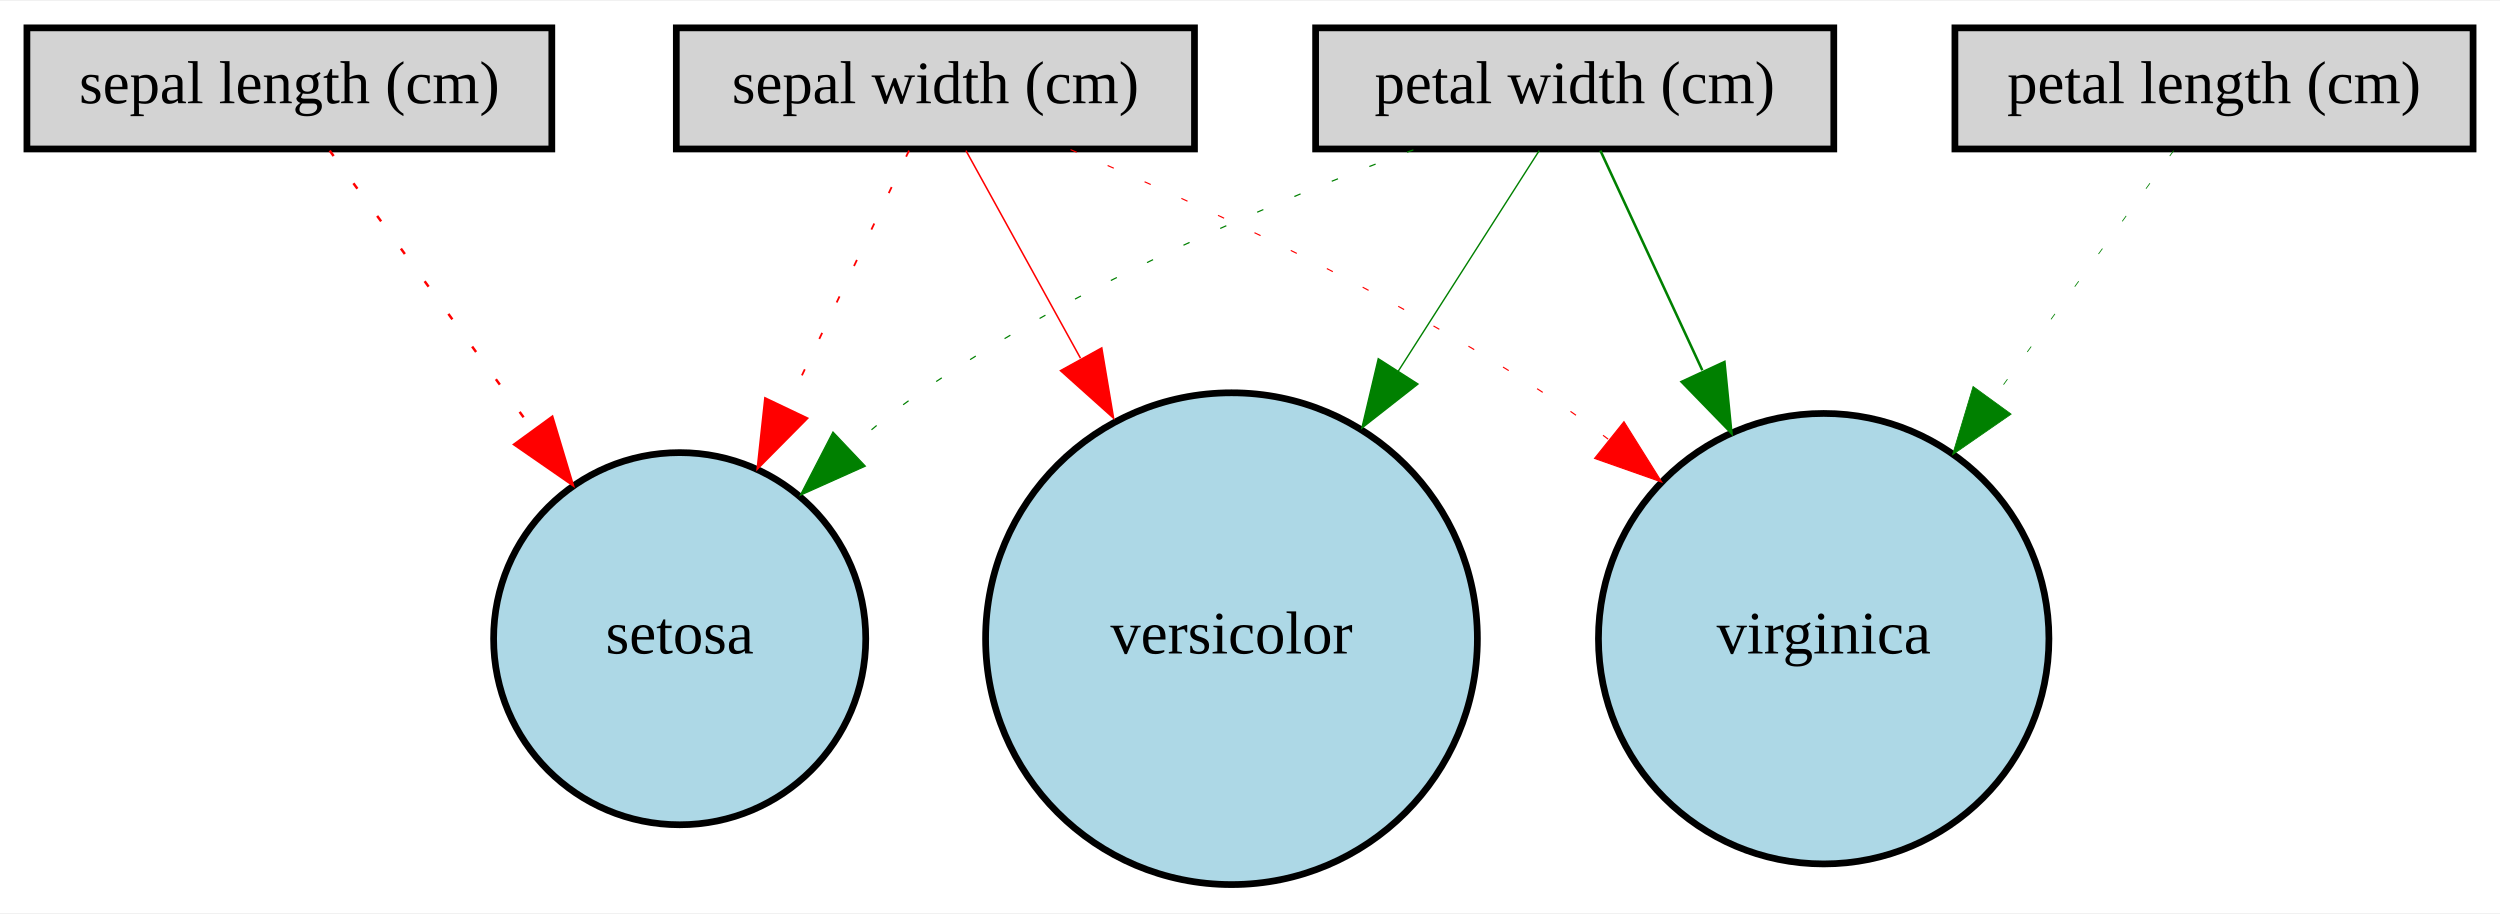
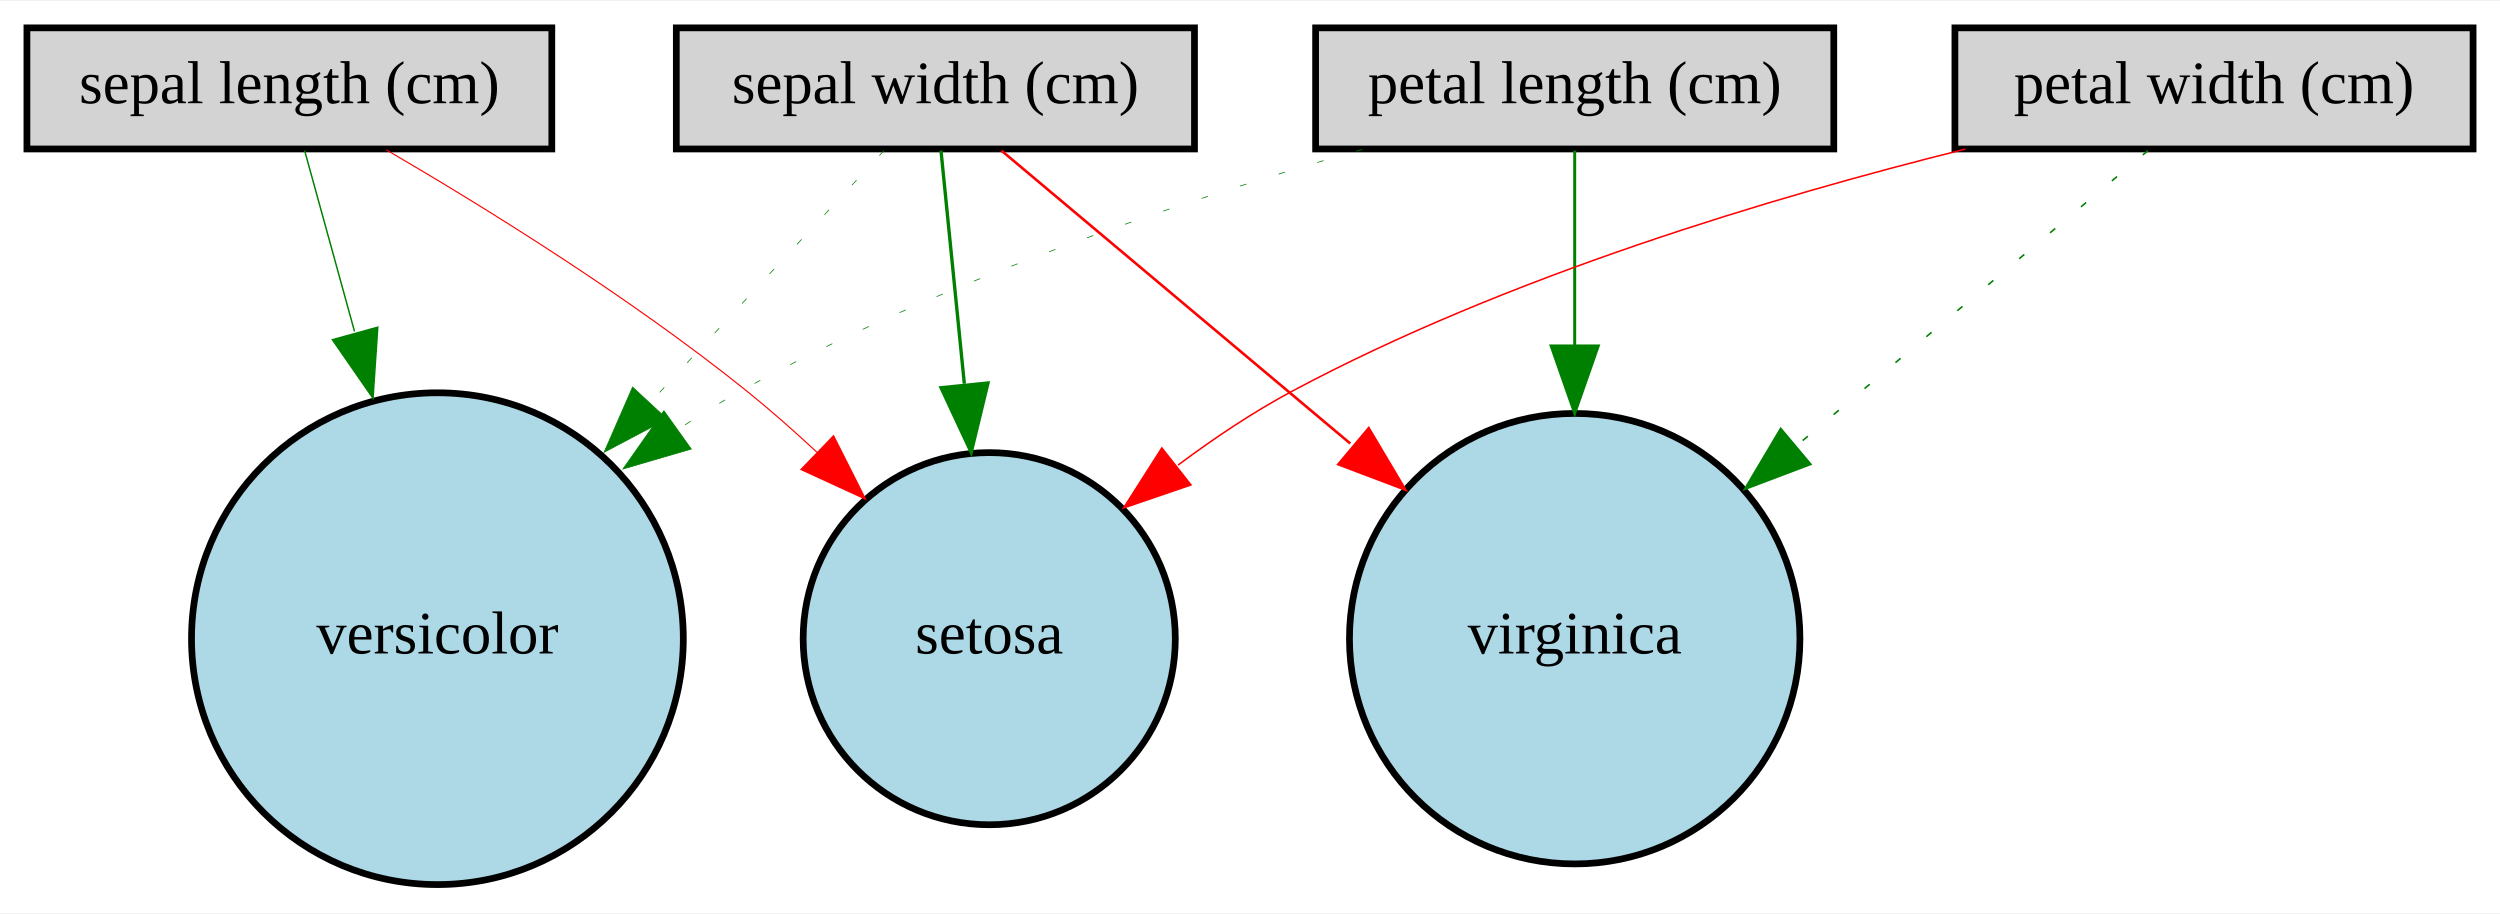
<svg xmlns="http://www.w3.org/2000/svg" width="372pt" height="136pt" viewBox="0.00 0.00 371.50 135.54">
  <g id="graph0" class="graph" transform="scale(1 1) rotate(0) translate(4 131.54)">
    <polygon fill="white" stroke="transparent" points="-4,4 -4,-131.54 367.5,-131.54 367.5,4 -4,4" />
    <g id="node1" class="node">
      <polygon fill="lightgray" stroke="black" points="78,-127.54 0,-127.54 0,-109.54 78,-109.54 78,-127.54" />
      <text text-anchor="middle" x="39" y="-116.34" font-family="Times New Roman,serif" font-size="9.00">sepal length (cm)</text>
    </g>
    <g id="node5" class="node">
-       <ellipse fill="lightblue" stroke="black" cx="97" cy="-36.77" rx="27.65" ry="27.65" />
-       <text text-anchor="middle" x="97" y="-34.57" font-family="Times New Roman,serif" font-size="9.00">setosa</text>
+       <ellipse fill="lightblue" stroke="black" cx="143" cy="-36.77" rx="27.65" ry="27.65" />
+       <text text-anchor="middle" x="143" y="-34.57" font-family="Times New Roman,serif" font-size="9.00">setosa</text>
    </g>
-     <g id="edge8" class="edge">
-       <path fill="none" stroke="red" stroke-width="0.37" stroke-dasharray="1,5" d="M44.99,-109.3C52.05,-99.59 64.2,-82.88 74.98,-68.05" />
-       <polygon fill="red" stroke="red" stroke-width="0.37" points="78.07,-69.75 81.12,-59.6 72.41,-65.63 78.07,-69.75" />
+     <g id="edge3" class="edge">
+       <path fill="none" stroke="red" stroke-width="0.17" d="M53.39,-109.42C67.58,-101.14 89.59,-87.57 107,-73.54 110.49,-70.73 114.02,-67.62 117.42,-64.45" />
+       <polygon fill="red" stroke="red" stroke-width="0.17" points="119.87,-66.94 124.64,-57.48 115.01,-61.91 119.87,-66.94" />
+     </g>
+     <g id="node6" class="node">
+       <ellipse fill="lightblue" stroke="black" cx="61" cy="-36.77" rx="36.54" ry="36.54" />
+       <text text-anchor="middle" x="61" y="-34.57" font-family="Times New Roman,serif" font-size="9.00">versicolor</text>
+     </g>
+     <g id="edge5" class="edge">
+       <path fill="none" stroke="green" stroke-width="0.22" d="M41.27,-109.3C43.1,-102.67 45.83,-92.77 48.68,-82.43" />
+       <polygon fill="green" stroke="green" stroke-width="0.22" points="52.14,-83.06 51.43,-72.49 45.39,-81.2 52.14,-83.06" />
    </g>
    <g id="node2" class="node">
      <polygon fill="lightgray" stroke="black" points="173.5,-127.54 96.5,-127.54 96.5,-109.54 173.5,-109.54 173.5,-127.54" />
      <text text-anchor="middle" x="135" y="-116.34" font-family="Times New Roman,serif" font-size="9.00">sepal width (cm)</text>
    </g>
-     <g id="edge3" class="edge">
-       <path fill="none" stroke="red" stroke-width="0.27" stroke-dasharray="1,5" d="M131.08,-109.3C126.79,-100.31 119.66,-85.33 113.02,-71.4" />
-       <polygon fill="red" stroke="red" stroke-width="0.27" points="116,-69.53 108.54,-62 109.68,-72.54 116,-69.53" />
+     <g id="edge6" class="edge">
+       <path fill="none" stroke="green" stroke-width="0.5" d="M135.83,-109.3C136.66,-101.01 138,-87.62 139.3,-74.66" />
+       <polygon fill="green" stroke="green" stroke-width="0.5" points="142.81,-74.76 140.32,-64.46 135.84,-74.06 142.81,-74.76" />
    </g>
-     <g id="node6" class="node">
-       <ellipse fill="lightblue" stroke="black" cx="179" cy="-36.77" rx="36.54" ry="36.54" />
-       <text text-anchor="middle" x="179" y="-34.57" font-family="Times New Roman,serif" font-size="9.00">versicolor</text>
-     </g>
-     <g id="edge5" class="edge">
-       <path fill="none" stroke="red" stroke-width="0.23" d="M139.54,-109.3C143.67,-101.82 150.09,-90.18 156.56,-78.45" />
-       <polygon fill="red" stroke="red" stroke-width="0.23" points="159.72,-79.98 161.48,-69.53 153.59,-76.6 159.72,-79.98" />
+     <g id="edge9" class="edge">
+       <path fill="none" stroke="green" stroke-width="0.11" stroke-dasharray="1,5" d="M127.36,-109.3C119.13,-100.44 105.51,-85.74 92.73,-71.98" />
+       <polygon fill="green" stroke="green" stroke-width="0.11" points="95.13,-69.41 85.76,-64.46 90,-74.17 95.13,-69.41" />
    </g>
    <g id="node7" class="node">
-       <ellipse fill="lightblue" stroke="black" cx="267" cy="-36.77" rx="33.47" ry="33.47" />
-       <text text-anchor="middle" x="267" y="-34.57" font-family="Times New Roman,serif" font-size="9.00">virginica</text>
+       <ellipse fill="lightblue" stroke="black" cx="230" cy="-36.77" rx="33.47" ry="33.47" />
+       <text text-anchor="middle" x="230" y="-34.57" font-family="Times New Roman,serif" font-size="9.00">virginica</text>
+     </g>
+     <g id="edge4" class="edge">
+       <path fill="none" stroke="red" stroke-width="0.39" d="M144.81,-109.3C156.98,-99.08 178.36,-81.13 196.65,-65.77" />
+       <polygon fill="red" stroke="red" stroke-width="0.39" points="199.39,-68.04 204.8,-58.93 194.89,-62.68 199.39,-68.04" />
+     </g>
+     <g id="node3" class="node">
+       <polygon fill="lightgray" stroke="black" points="268.5,-127.54 191.5,-127.54 191.5,-109.54 268.5,-109.54 268.5,-127.54" />
+       <text text-anchor="middle" x="230" y="-116.34" font-family="Times New Roman,serif" font-size="9.00">petal length (cm)</text>
+     </g>
+     <g id="edge8" class="edge">
+       <path fill="none" stroke="green" stroke-width="0.11" stroke-dasharray="1,5" d="M198.46,-109.48C172.64,-102.16 135.67,-89.99 106,-73.54 102.94,-71.84 99.87,-69.94 96.86,-67.92" />
+       <polygon fill="green" stroke="green" stroke-width="0.11" points="98.73,-64.95 88.56,-61.98 94.66,-70.65 98.73,-64.95" />
+     </g>
+     <g id="edge7" class="edge">
+       <path fill="none" stroke="green" stroke-width="0.44" d="M230,-109.3C230,-102.23 230,-91.46 230,-80.4" />
+       <polygon fill="green" stroke="green" stroke-width="0.44" points="233.5,-80.27 230,-70.27 226.5,-80.27 233.5,-80.27" />
+     </g>
+     <g id="node4" class="node">
+       <polygon fill="lightgray" stroke="black" points="363.5,-127.54 286.5,-127.54 286.5,-109.54 363.5,-109.54 363.5,-127.54" />
+       <text text-anchor="middle" x="325" y="-116.34" font-family="Times New Roman,serif" font-size="9.00">petal width (cm)</text>
    </g>
    <g id="edge2" class="edge">
-       <path fill="none" stroke="red" stroke-width="0.17" stroke-dasharray="1,5" d="M155.08,-109.45C173.85,-101.5 202.31,-88.41 225,-73.54 228.33,-71.36 231.69,-68.94 234.97,-66.42" />
-       <polygon fill="red" stroke="red" stroke-width="0.17" points="237.32,-69.02 242.94,-60.04 232.95,-63.56 237.32,-69.02" />
-     </g>
-     <g id="node3" class="node">
-       <polygon fill="lightgray" stroke="black" points="363.5,-127.54 286.5,-127.54 286.5,-109.54 363.5,-109.54 363.5,-127.54" />
-       <text text-anchor="middle" x="325" y="-116.34" font-family="Times New Roman,serif" font-size="9.00">petal length (cm)</text>
-     </g>
-     <g id="edge6" class="edge">
-       <path fill="none" stroke="green" stroke-width="0.12" stroke-dasharray="1,5" d="M319.01,-109.3C312.64,-100.53 302.12,-86.07 292.2,-72.43" />
-       <polygon fill="green" stroke="green" stroke-width="0.12" points="294.86,-70.14 286.15,-64.11 289.2,-74.25 294.86,-70.14" />
-     </g>
-     <g id="node4" class="node">
-       <polygon fill="lightgray" stroke="black" points="268.5,-127.54 191.5,-127.54 191.5,-109.54 268.5,-109.54 268.5,-127.54" />
-       <text text-anchor="middle" x="230" y="-116.34" font-family="Times New Roman,serif" font-size="9.00">petal width (cm)</text>
-     </g>
-     <g id="edge7" class="edge">
-       <path fill="none" stroke="green" stroke-width="0.18" stroke-dasharray="1,5" d="M206.03,-109.41C185.6,-101.86 155.98,-89.4 133,-73.54 129.31,-70.99 125.67,-68.05 122.19,-64.96" />
-       <polygon fill="green" stroke="green" stroke-width="0.18" points="124.59,-62.41 114.92,-58.08 119.78,-67.49 124.59,-62.41" />
+       <path fill="none" stroke="red" stroke-width="0.23" d="M288.08,-109.53C259.65,-102.47 219.94,-90.62 188,-73.54 182.22,-70.45 176.45,-66.59 171.06,-62.57" />
+       <polygon fill="red" stroke="red" stroke-width="0.23" points="172.98,-59.62 162.96,-56.19 168.65,-65.12 172.98,-59.62" />
    </g>
    <g id="edge1" class="edge">
-       <path fill="none" stroke="green" stroke-width="0.21" d="M224.73,-109.3C219.69,-101.41 211.69,-88.91 203.79,-76.54" />
-       <polygon fill="green" stroke="green" stroke-width="0.21" points="206.71,-74.61 198.37,-68.07 200.81,-78.38 206.71,-74.61" />
-     </g>
-     <g id="edge4" class="edge">
-       <path fill="none" stroke="green" stroke-width="0.38" d="M233.82,-109.3C237.47,-101.44 243.24,-88.98 248.96,-76.66" />
-       <polygon fill="green" stroke="green" stroke-width="0.38" points="252.25,-77.88 253.29,-67.34 245.9,-74.94 252.25,-77.88" />
+       <path fill="none" stroke="green" stroke-width="0.24" stroke-dasharray="1,5" d="M315.19,-109.3C303.02,-99.08 281.64,-81.13 263.35,-65.77" />
+       <polygon fill="green" stroke="green" stroke-width="0.24" points="265.11,-62.68 255.2,-58.93 260.61,-68.04 265.11,-62.68" />
    </g>
  </g>
</svg>
